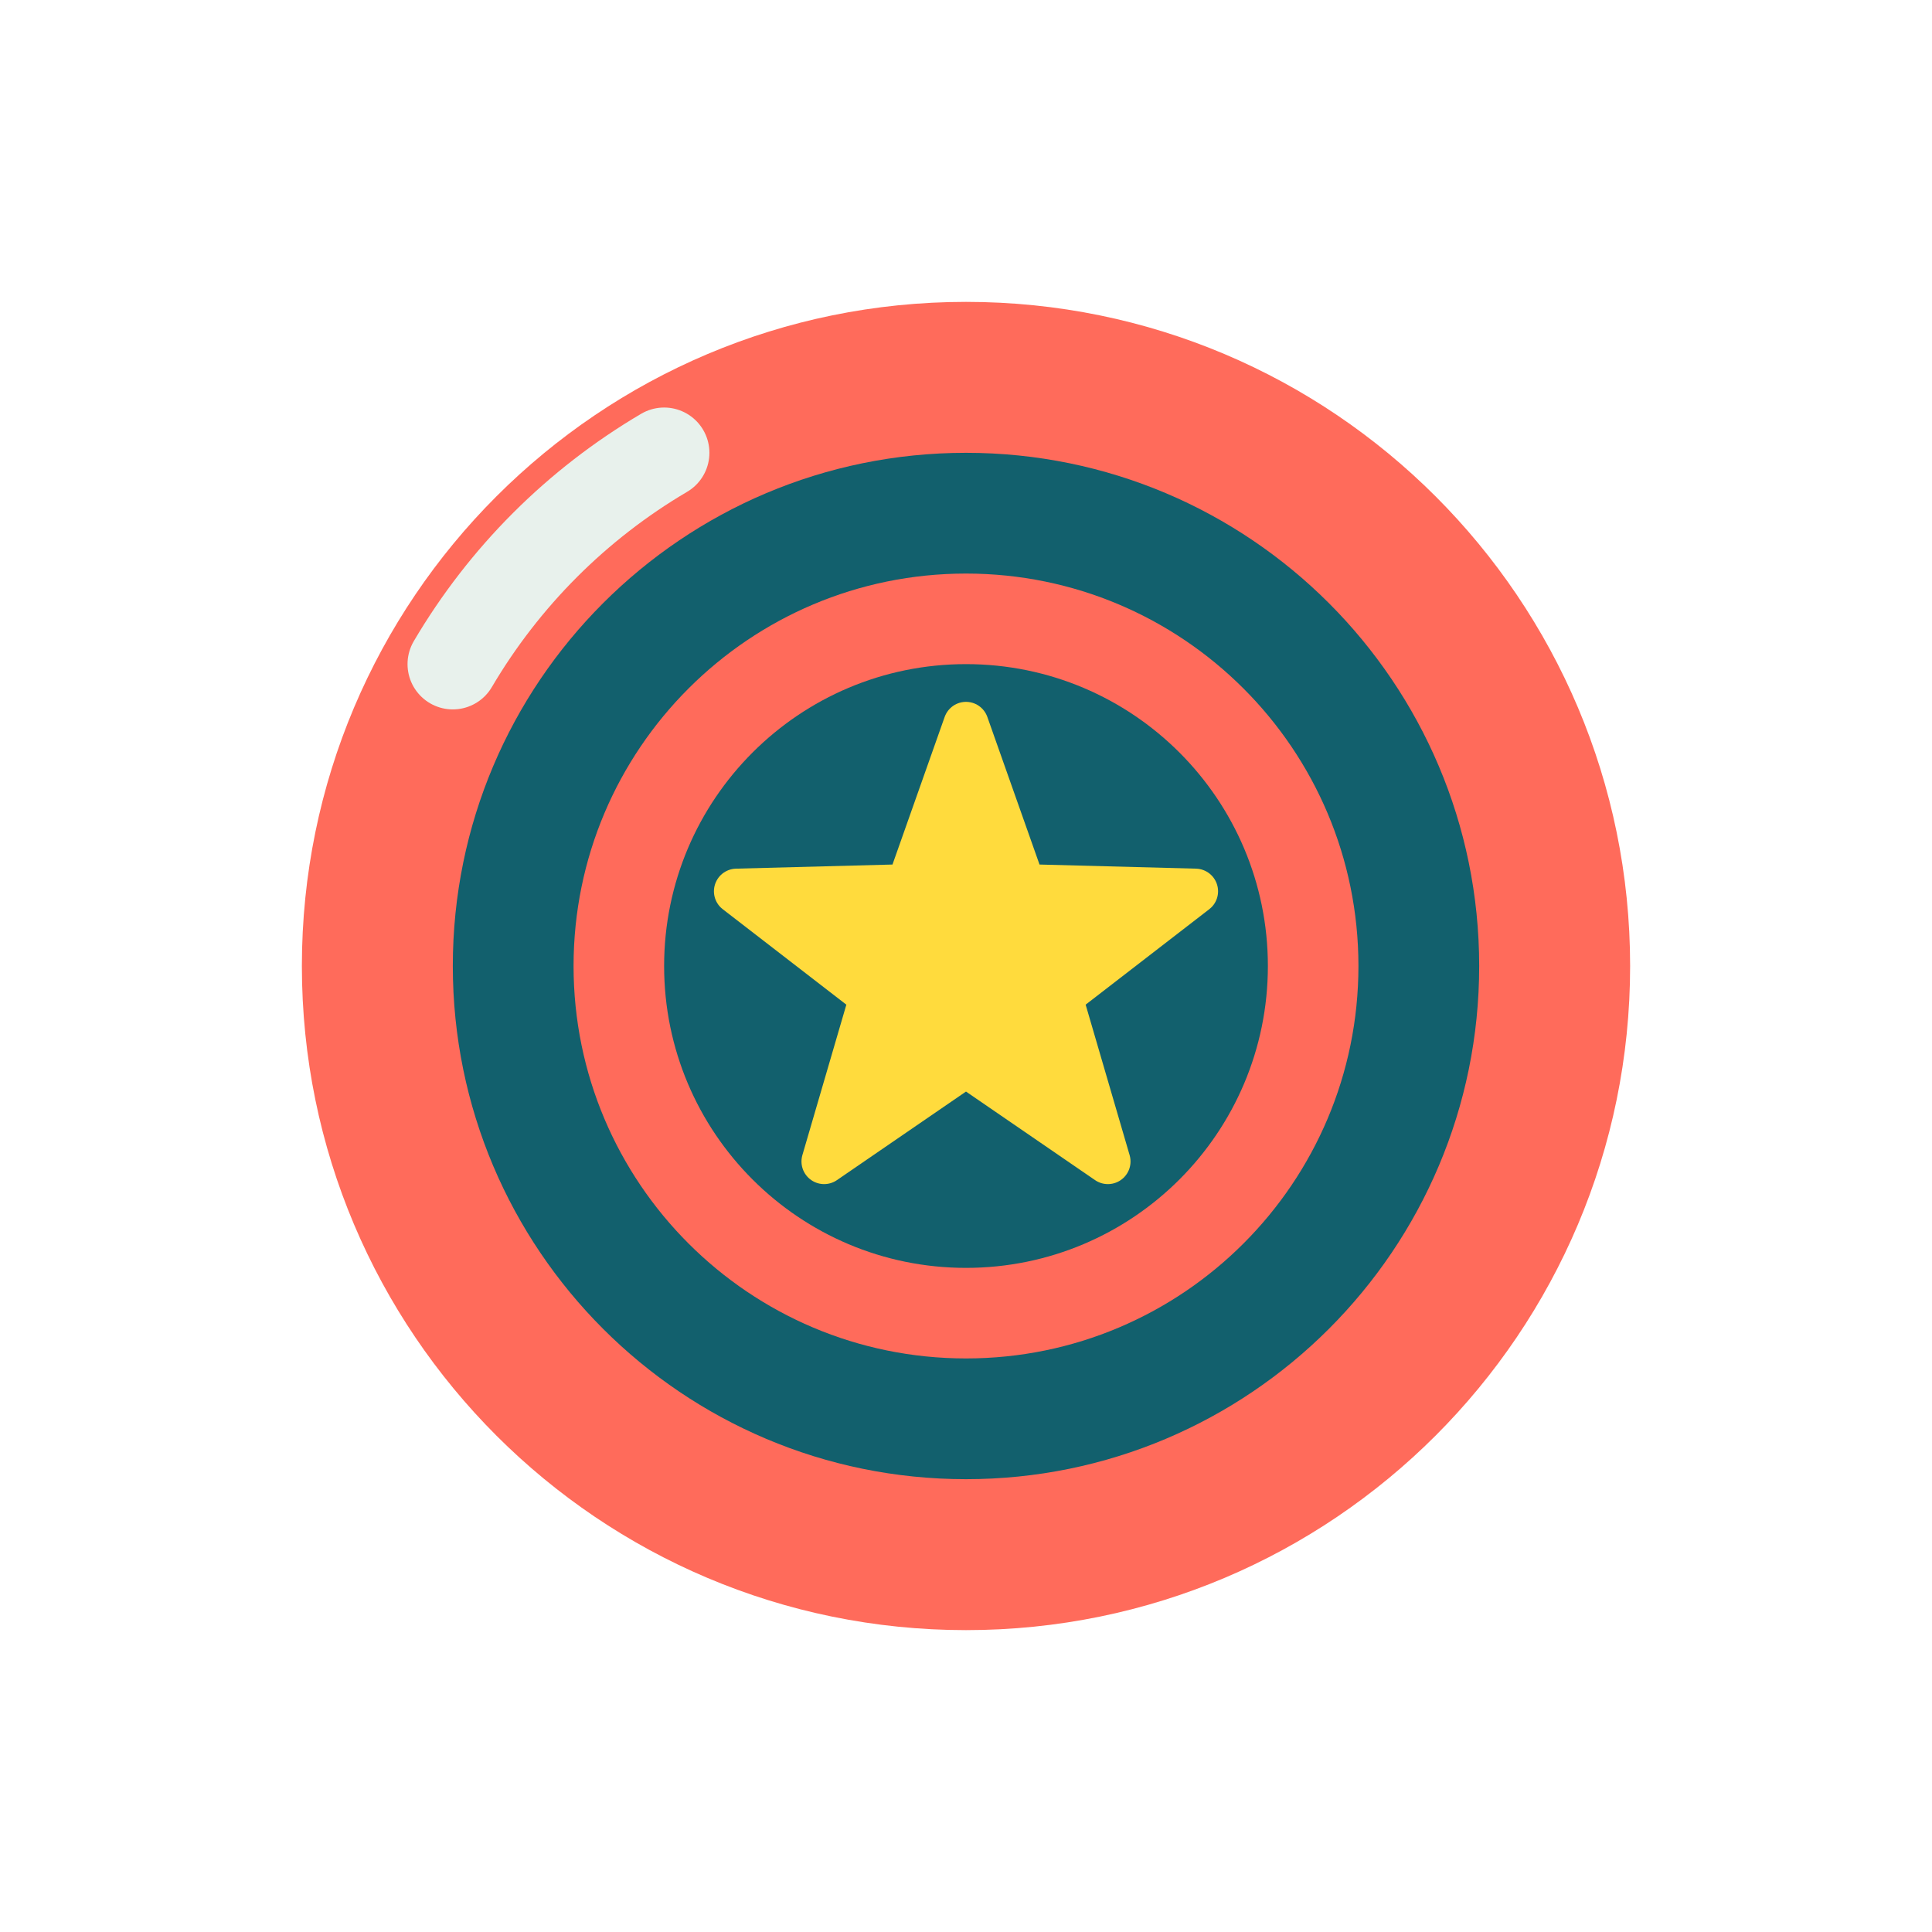
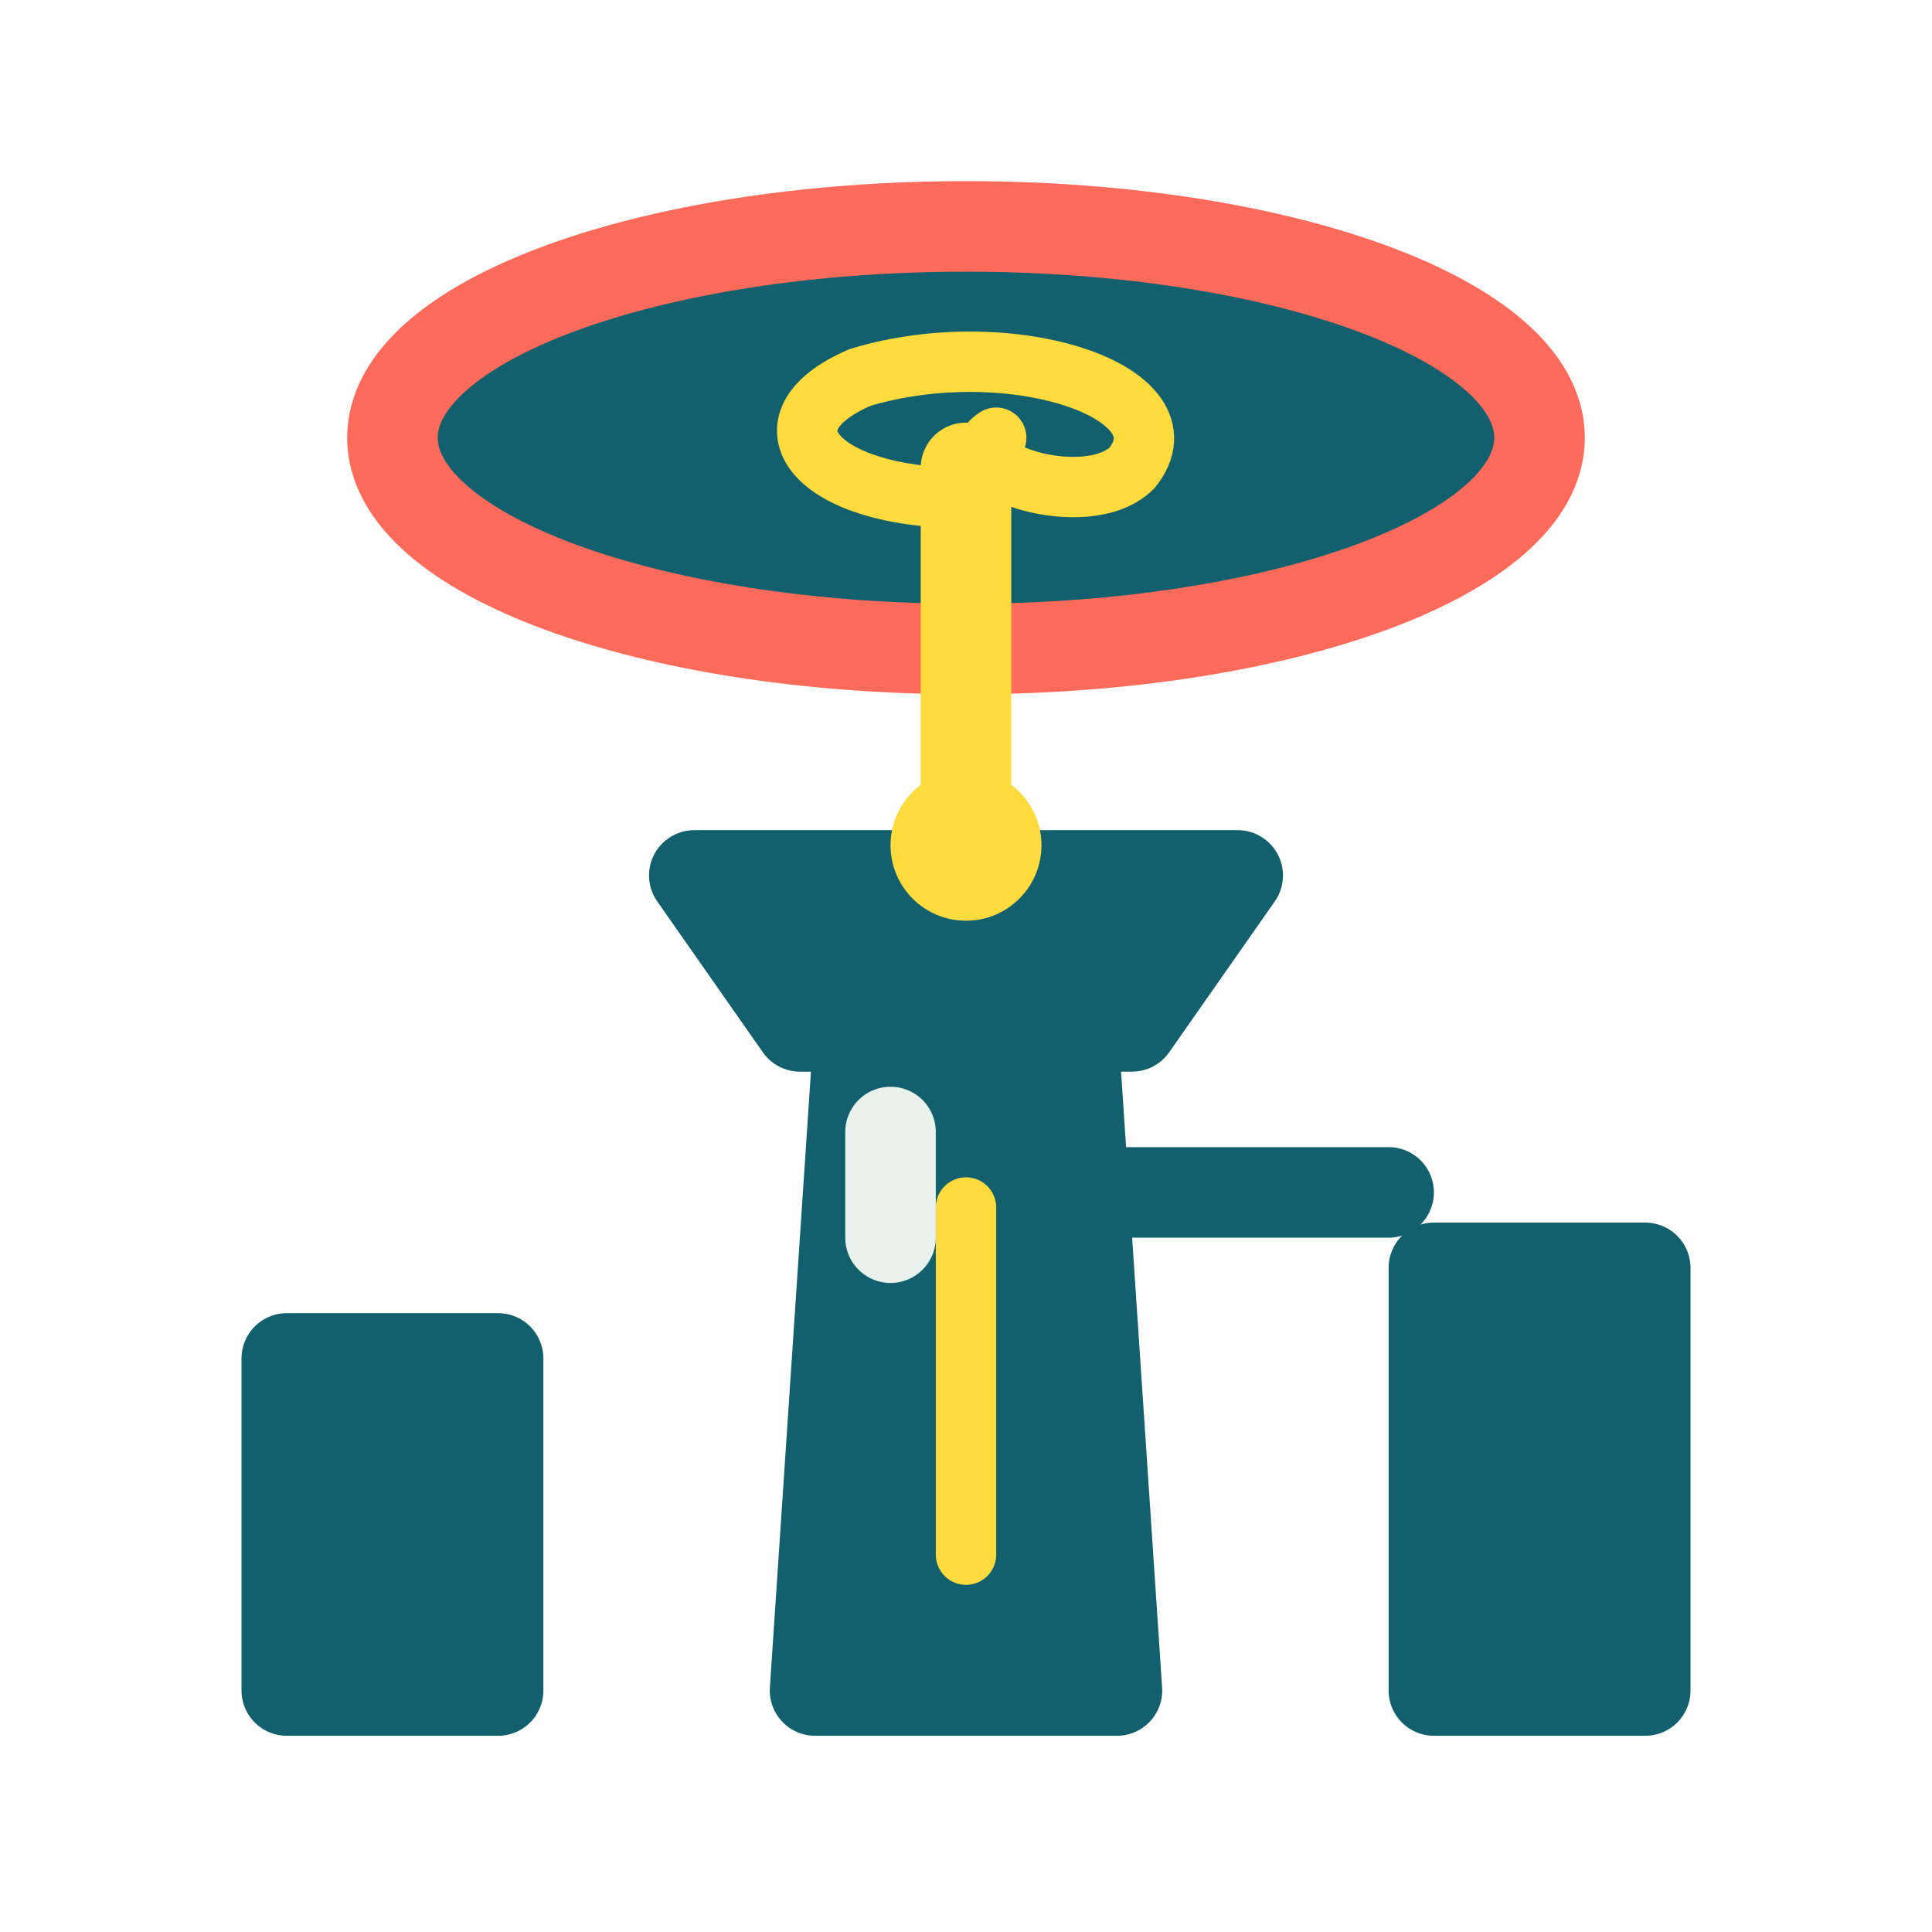
<svg xmlns="http://www.w3.org/2000/svg" viewBox="0 0 256 256" role="img" aria-label="The Avengers">
-   <circle cx="128" cy="128" r="88" fill="#FF6B5B" />
-   <circle cx="128" cy="128" r="68" fill="#12606D" />
-   <circle cx="128" cy="128" r="52" fill="#FF6B5B" />
-   <circle cx="128" cy="128" r="40" fill="#12606D" />
-   <polygon points="128,96 135.6,117.5 158.4,118.1 140.4,132 146.8,153.9 128,141 109.2,153.9 115.6,132 97.6,118.1 120.4,117.5" fill="#FFDB3D" stroke="#FFDB3D" stroke-width="6" stroke-linejoin="round" />
-   <path d="M60 88A79 79 0 0 1 88 60" stroke="#E8F1EC" stroke-width="12" stroke-linecap="round" stroke-linejoin="round" fill="none" />
+   <ellipse cx="128" cy="58" rx="76" ry="28" fill="#12606D" stroke="#FF6B5B" stroke-width="12" />
+   <path d="M128 66C108 66 100 56 114 50C134 44 158 52 150 62C144 68 126 62 132 58" stroke="#FFDB3D" stroke-width="8" stroke-linecap="round" stroke-linejoin="round" fill="none" />
+   <path d="M128 112V62" stroke="#FFDB3D" stroke-width="12" stroke-linecap="round" stroke-linejoin="round" fill="none" />
+   <path d="M38 224V180H66V224ZM190 224V168H218V224Z" fill="#12606D" stroke="#12606D" stroke-width="12" stroke-linejoin="round" />
+   <polygon points="108,224 148,224 142,134 114,134" fill="#12606D" stroke="#12606D" stroke-width="12" stroke-linejoin="round" />
+   <path d="M92 116H164L150 136H106Z" fill="#12606D" stroke="#12606D" stroke-width="12" stroke-linejoin="round" />
+   <path d="M146 158H184" stroke="#12606D" stroke-width="12" stroke-linecap="round" stroke-linejoin="round" fill="none" />
+   <circle cx="128" cy="112" r="10" fill="#FFDB3D" />
+   <path d="M128 160V206" stroke="#FFDB3D" stroke-width="8" stroke-linecap="round" stroke-linejoin="round" fill="none" />
+   <path d="M118 150V164" stroke="#E8F1EC" stroke-width="12" stroke-linecap="round" stroke-linejoin="round" fill="none" />
</svg>
